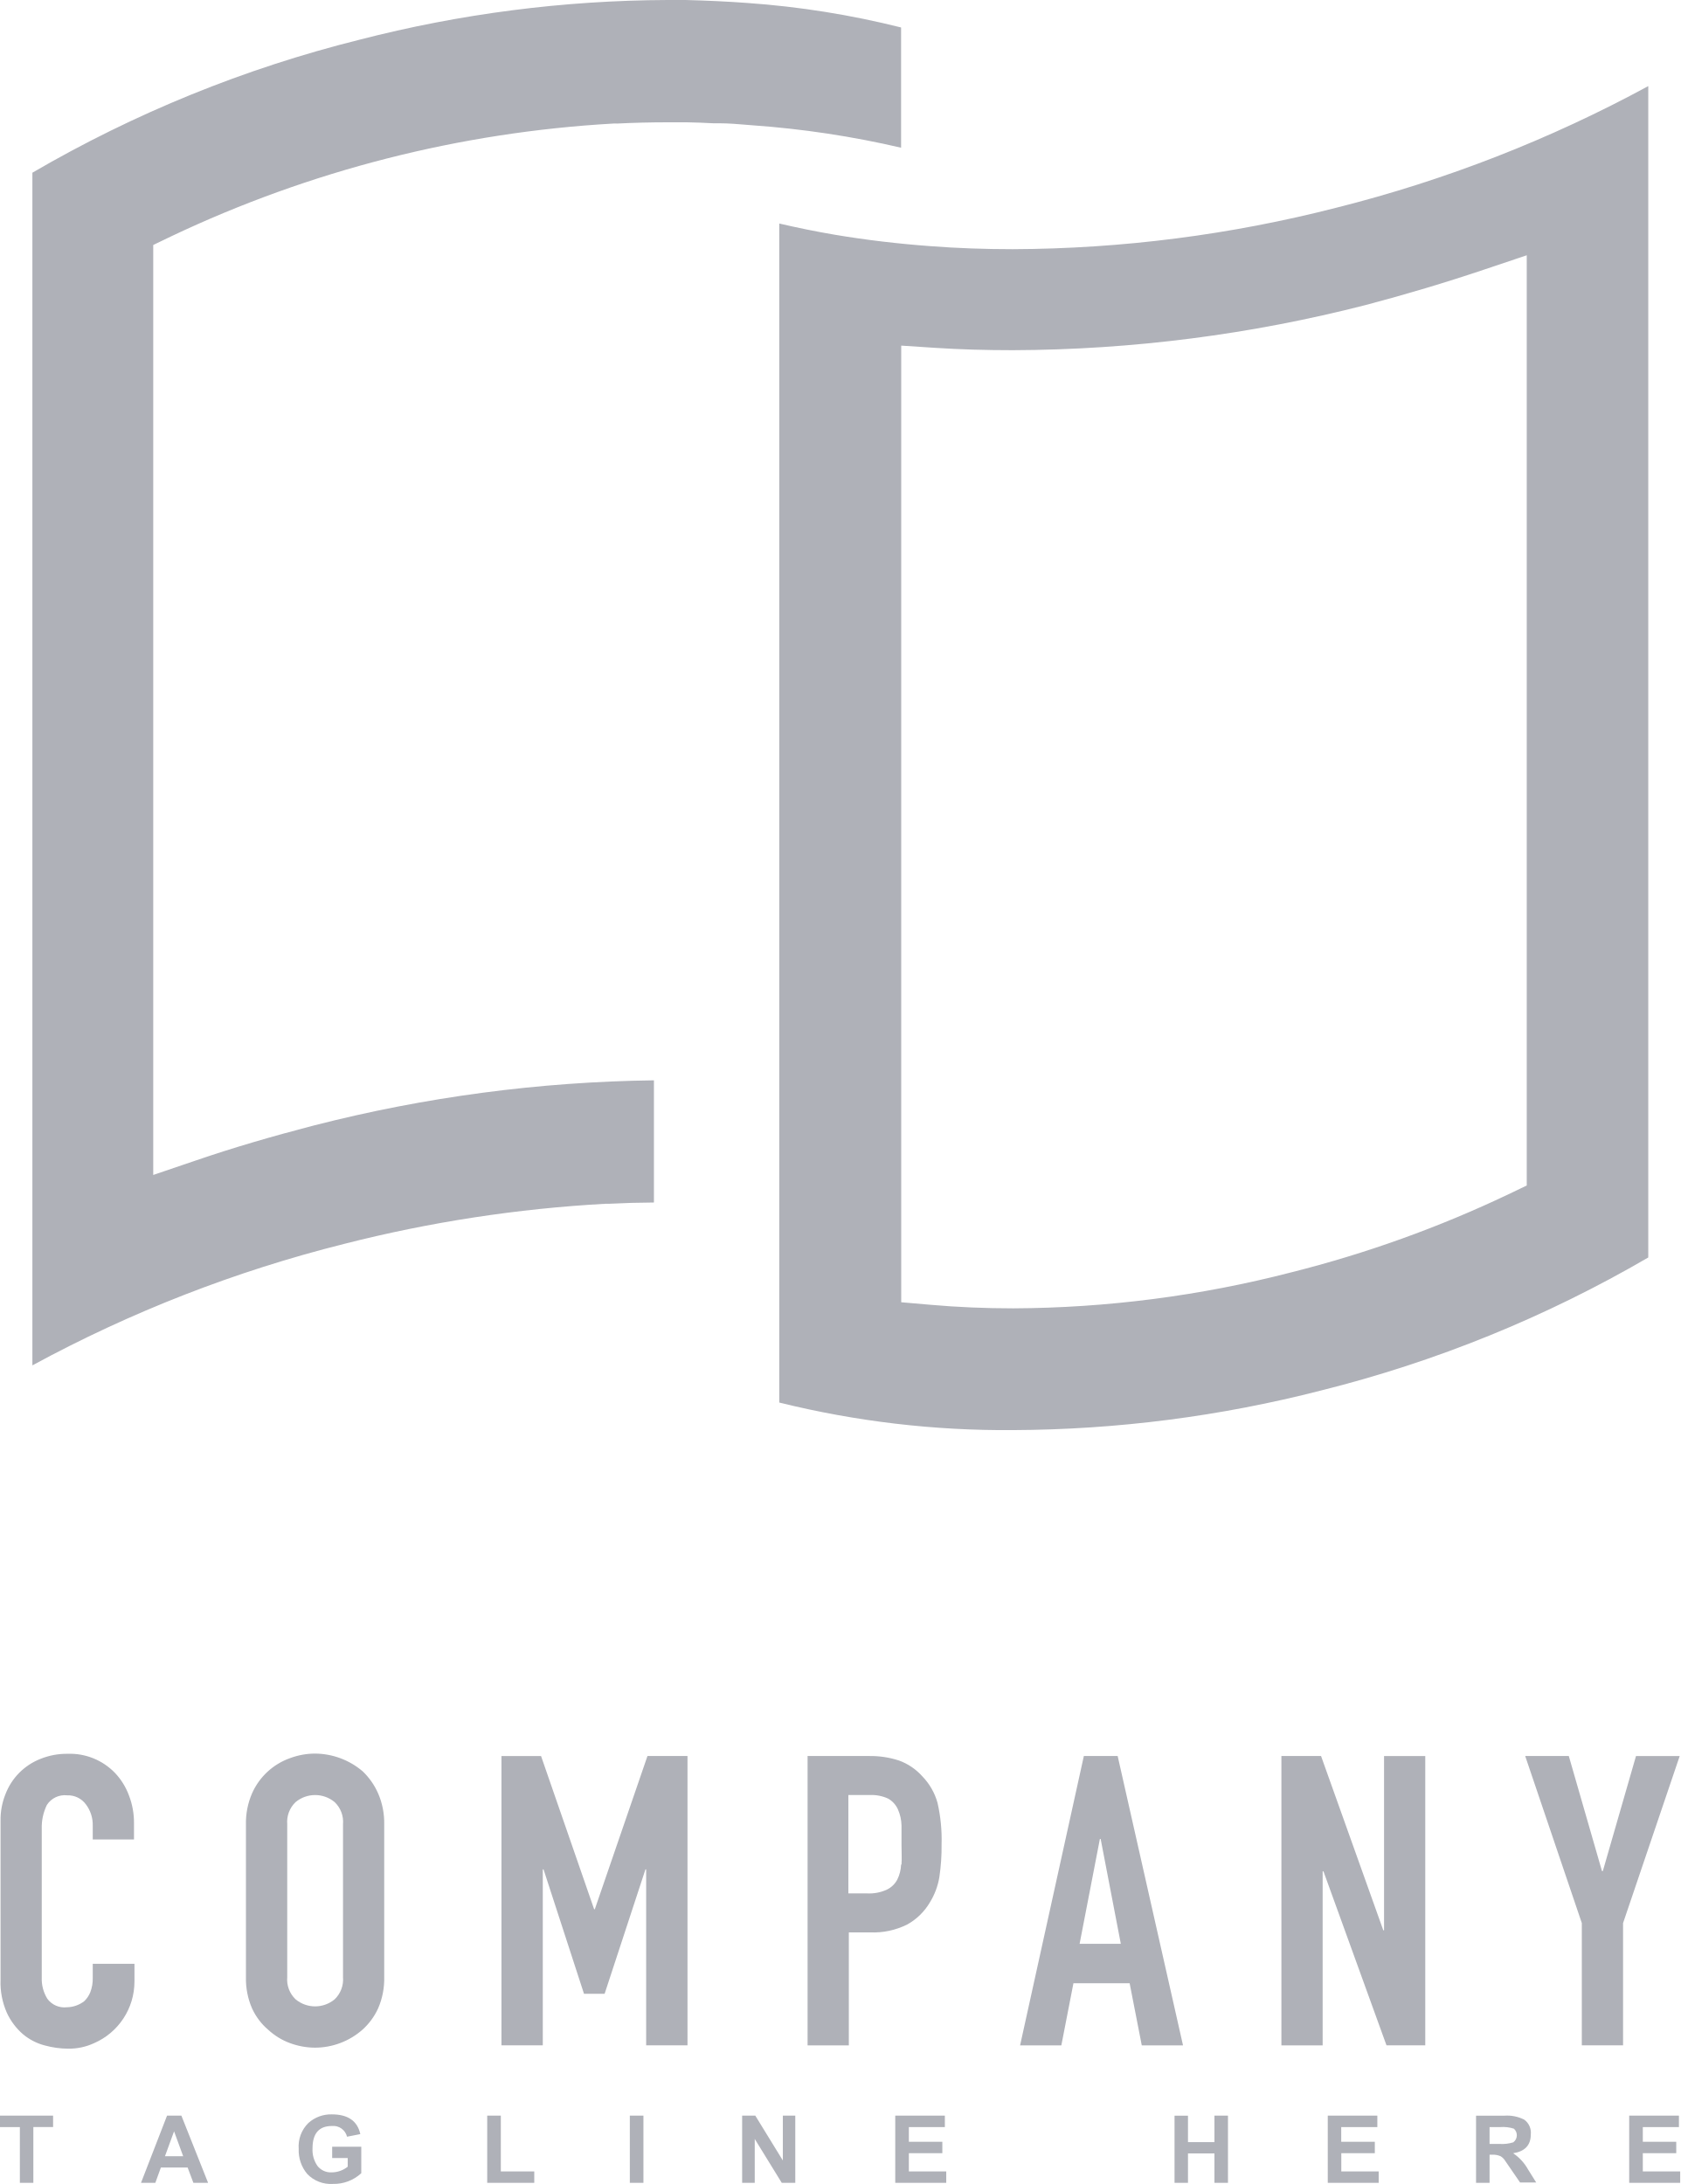
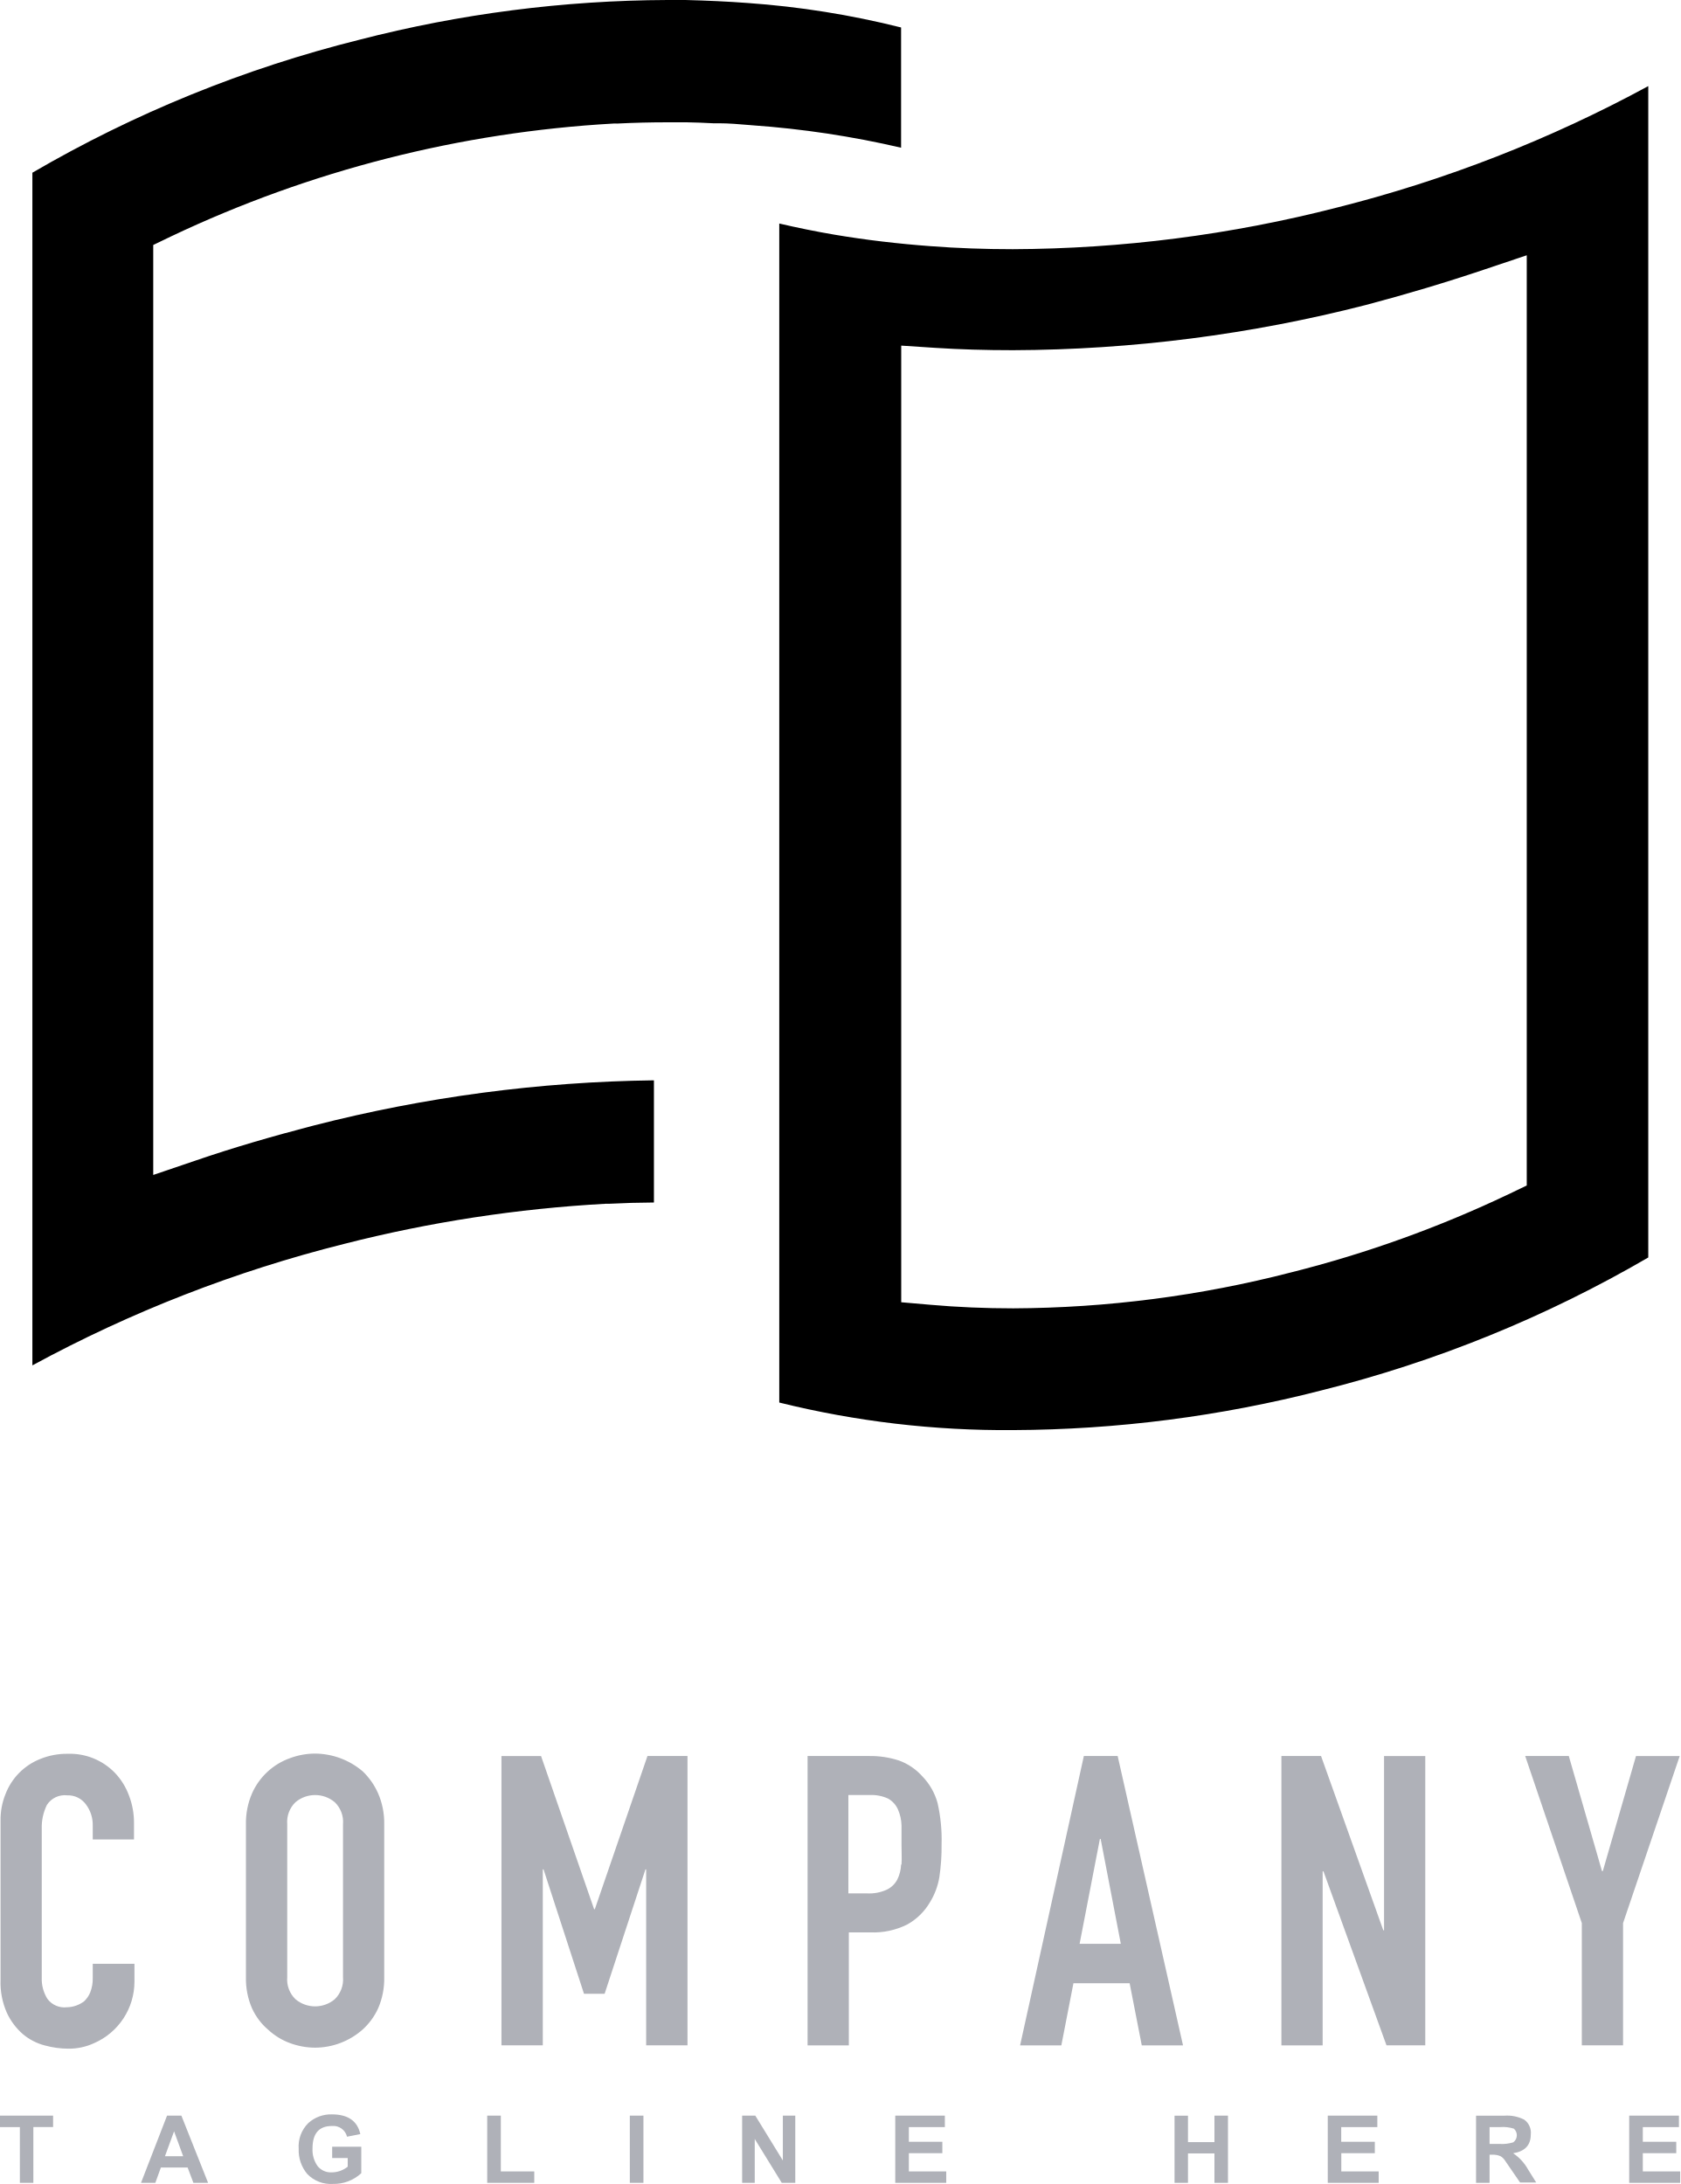
- <svg xmlns="http://www.w3.org/2000/svg" width="40" height="52" id="group" fill="none">
-   <path fill="#AFB1B8" fill-rule="evenodd" d="M17.114 2.935h-.137c-.21-.013-.42-.018-.63-.023h-.455c-.397 0-.802.01-1.204.03a.625.625 0 0 0-.091 0A28.275 28.275 0 0 0 4.08 5.625l-.432.208v22.142l1.012-.344c.888-.305 1.834-.58 2.813-.834a34.328 34.328 0 0 1 8.095-1.075v2.909c-.362.002-.713.012-1.065.03h-.084a32.36 32.36 0 0 0-6.228.956 31.634 31.634 0 0 0-7.42 2.892V4.112A29.727 29.727 0 0 1 8.557.946 29.793 29.793 0 0 1 15.892 0h.427c.511.013 1.01.036 1.478.071a21.09 21.09 0 0 1 3.655.583v2.863a22.623 22.623 0 0 0-3.542-.534l-.072-.006c-.247-.021-.494-.042-.724-.042Zm5.039 2.926c.635.049 1.293.072 1.958.072a31.467 31.467 0 0 0 7.713-.99A31.777 31.777 0 0 0 39.24 2.05v27.89a29.815 29.815 0 0 1-7.786 3.166 29.943 29.943 0 0 1-7.337.944 22.405 22.405 0 0 1-5.565-.656V5.322c.43.1.873.191 1.323.267.739.125 1.518.216 2.277.272Zm14.194.217-1.012.34c-.93.313-1.87.593-2.813.842a34.263 34.263 0 0 1-8.406 1.078c-.66 0-1.267-.018-1.854-.056l-.807-.053V31.006l.693.06c.642.057 1.305.085 1.973.085a26.884 26.884 0 0 0 6.62-.857 27.764 27.764 0 0 0 5.173-1.86l.433-.208V6.078Z" clip-rule="evenodd" />
+ <svg xmlns="http://www.w3.org/2000/svg" width="40" height="52" id="group">
+   <path fill-rule="evenodd" d="M17.114 2.935h-.137c-.21-.013-.42-.018-.63-.023h-.455c-.397 0-.802.01-1.204.03a.625.625 0 0 0-.091 0A28.275 28.275 0 0 0 4.08 5.625l-.432.208v22.142l1.012-.344c.888-.305 1.834-.58 2.813-.834a34.328 34.328 0 0 1 8.095-1.075v2.909c-.362.002-.713.012-1.065.03h-.084a32.36 32.36 0 0 0-6.228.956 31.634 31.634 0 0 0-7.42 2.892V4.112A29.727 29.727 0 0 1 8.557.946 29.793 29.793 0 0 1 15.892 0h.427c.511.013 1.01.036 1.478.071a21.09 21.09 0 0 1 3.655.583v2.863a22.623 22.623 0 0 0-3.542-.534l-.072-.006c-.247-.021-.494-.042-.724-.042Zm5.039 2.926c.635.049 1.293.072 1.958.072a31.467 31.467 0 0 0 7.713-.99A31.777 31.777 0 0 0 39.24 2.05v27.89a29.815 29.815 0 0 1-7.786 3.166 29.943 29.943 0 0 1-7.337.944 22.405 22.405 0 0 1-5.565-.656V5.322c.43.1.873.191 1.323.267.739.125 1.518.216 2.277.272Zm14.194.217-1.012.34c-.93.313-1.87.593-2.813.842a34.263 34.263 0 0 1-8.406 1.078c-.66 0-1.267-.018-1.854-.056l-.807-.053V31.006l.693.06c.642.057 1.305.085 1.973.085a26.884 26.884 0 0 0 6.62-.857 27.764 27.764 0 0 0 5.173-1.86l.433-.208V6.078Z" clip-rule="evenodd" />
  <path fill="#AFB1B8" d="M2.737 42.212a1.492 1.492 0 0 0-1.126-.455 1.673 1.673 0 0 0-.65.122 1.463 1.463 0 0 0-.832.842c-.08.2-.119.413-.116.628v3.794c-.01.267.042.533.149.778.09.195.219.368.38.509.151.127.329.22.52.27.185.051.376.078.567.078.211.002.42-.043.612-.132a1.599 1.599 0 0 0 .96-1.465v-.424h-.993v.338a.881.881 0 0 1-.058.338.608.608 0 0 1-.144.214.697.697 0 0 1-.415.145.503.503 0 0 1-.465-.204.899.899 0 0 1-.132-.508v-3.538c-.006-.196.036-.39.122-.567a.507.507 0 0 1 .485-.229.527.527 0 0 1 .443.214.806.806 0 0 1 .164.509v.328h.982v-.387a1.788 1.788 0 0 0-.121-.664 1.562 1.562 0 0 0-.332-.534ZM8.629 42.17a1.765 1.765 0 0 0-1.128-.418c-.202 0-.403.037-.592.107A1.559 1.559 0 0 0 6 42.7c-.1.231-.15.482-.145.735v3.638c-.006.256.043.51.145.745.09.196.22.37.384.509.152.14.33.25.524.32.19.07.39.106.592.107a1.714 1.714 0 0 0 1.128-.427c.158-.142.286-.315.374-.509.102-.234.151-.489.145-.745v-3.639a1.77 1.77 0 0 0-.145-.734 1.643 1.643 0 0 0-.374-.532Zm-.463 4.904a.654.654 0 0 1-.197.527.727.727 0 0 1-.934 0 .652.652 0 0 1-.197-.527v-3.639a.654.654 0 0 1 .197-.526.727.727 0 0 1 .934 0 .651.651 0 0 1 .197.526v3.64ZM16.367 48.7v-6.89h-.953l-1.253 3.647h-.017l-1.263-3.646h-.943v6.888h.984v-4.19h.018l.963 2.962h.491l.972-2.962h.017v4.19h.984ZM21.958 42.294c-.151-.17-.343-.3-.556-.377a2.184 2.184 0 0 0-.714-.107h-1.462v6.89h.982v-2.691h.505c.307.014.611-.051.886-.188a1.43 1.43 0 0 0 .539-.527c.113-.183.19-.387.225-.6a4.9 4.9 0 0 0 .053-.783c.01-.33-.023-.662-.096-.984a1.466 1.466 0 0 0-.362-.633Zm-.506 2.1a.867.867 0 0 1-.091.359.552.552 0 0 1-.253.241 1.006 1.006 0 0 1-.463.087h-.448v-2.342h.506a.942.942 0 0 1 .443.086.556.556 0 0 1 .23.254c.054.121.083.252.086.384v.458c0 .16.01.326 0 .473h-.01ZM26.608 41.81h-.805l-1.518 6.89h.982l.288-1.48h1.338l.289 1.48h.982l-1.556-6.89Zm-.906 4.471.483-2.497h.018l.48 2.497h-.981ZM32.95 45.96h-.018l-1.482-4.15h-.944v6.89h.982v-4.143h.02l1.5 4.142h.923v-6.888h-.981v4.15ZM38.948 41.81l-.79 2.74h-.02l-.79-2.74H36.31l1.348 3.978v2.911h.982v-2.911l1.348-3.977h-1.04ZM0 50.645h.473v1.327h.321v-1.328h.47v-.272H0v.273ZM3.977 50.372l-.62 1.6h.341l.132-.364h.637l.137.364h.35l-.636-1.6h-.341Zm-.05.967.217-.593.217.593h-.435ZM7.908 51.382h.37v.206a.613.613 0 0 1-.38.135.404.404 0 0 1-.34-.153.669.669 0 0 1-.118-.417c0-.356.154-.534.46-.534a.337.337 0 0 1 .362.255l.316-.062c-.068-.312-.293-.47-.678-.47a.804.804 0 0 0-.559.206.78.78 0 0 0-.23.615.873.873 0 0 0 .205.6.776.776 0 0 0 .607.235.96.96 0 0 0 .678-.255v-.63h-.693v.27ZM11.923 50.372h-.324v1.6h1.12V51.7h-.796v-1.328ZM15.318 50.372h-.324v1.6h.324v-1.6ZM18.637 51.44l-.656-1.068h-.313v1.6h.3v-1.045l.643 1.045h.322v-1.6h-.296v1.069ZM21.637 51.267h.797v-.272h-.797v-.35h.857v-.273h-1.181v1.6h1.214V51.7h-.89v-.433ZM28.912 51.003h-.63v-.63h-.32v1.599h.32v-.7h.63v.7h.322v-1.6h-.322v.631ZM31.93 51.267h.8v-.272h-.8v-.35h.86v-.273H31.61v1.6h1.212V51.7h-.89v-.433ZM36.023 51.268c.278-.044.42-.191.42-.445a.383.383 0 0 0-.157-.356.904.904 0 0 0-.468-.094h-.678v1.599h.322v-.669h.063a.431.431 0 0 1 .2.036c.047.029.086.069.114.117l.349.508h.384l-.195-.312a1.115 1.115 0 0 0-.354-.384Zm-.324-.222h-.237v-.401h.253a.84.84 0 0 1 .326.038.21.21 0 0 1-.015.325.913.913 0 0 1-.327.038ZM39.11 51.267h.796v-.272h-.796v-.35h.86v-.273h-1.184v1.6H40V51.7h-.89v-.433Z" />
</svg>
